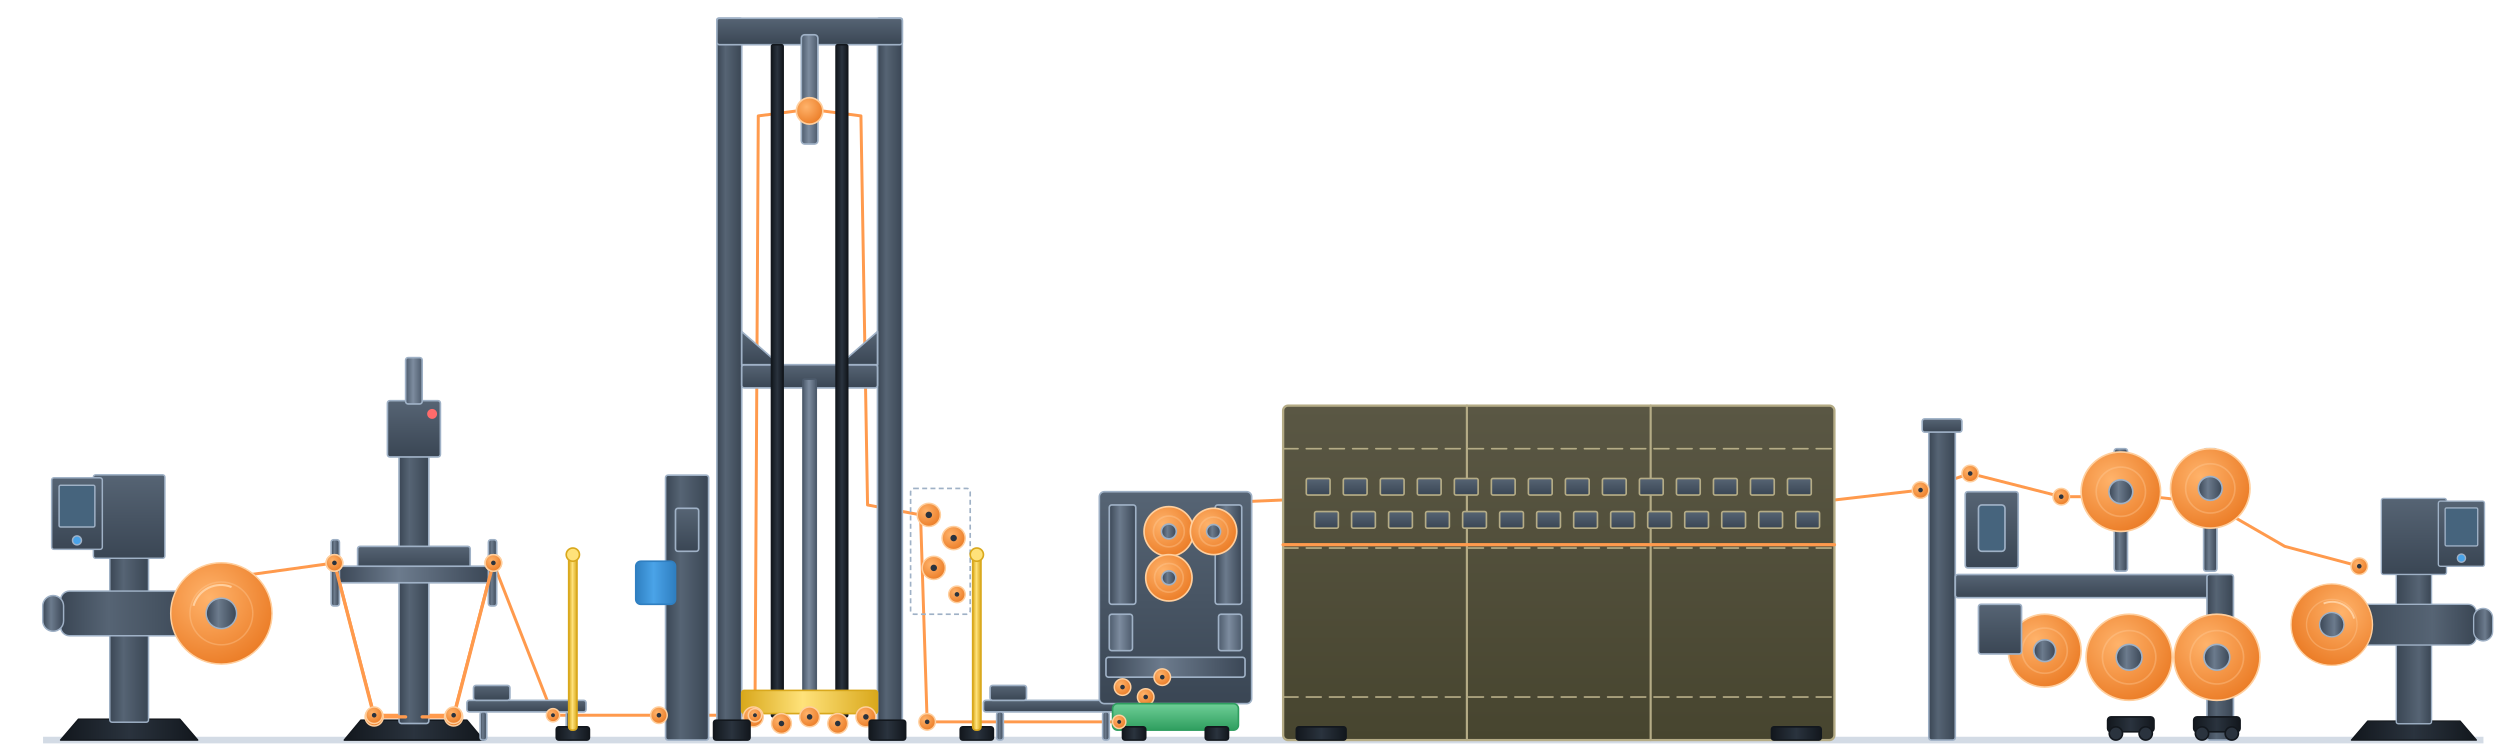
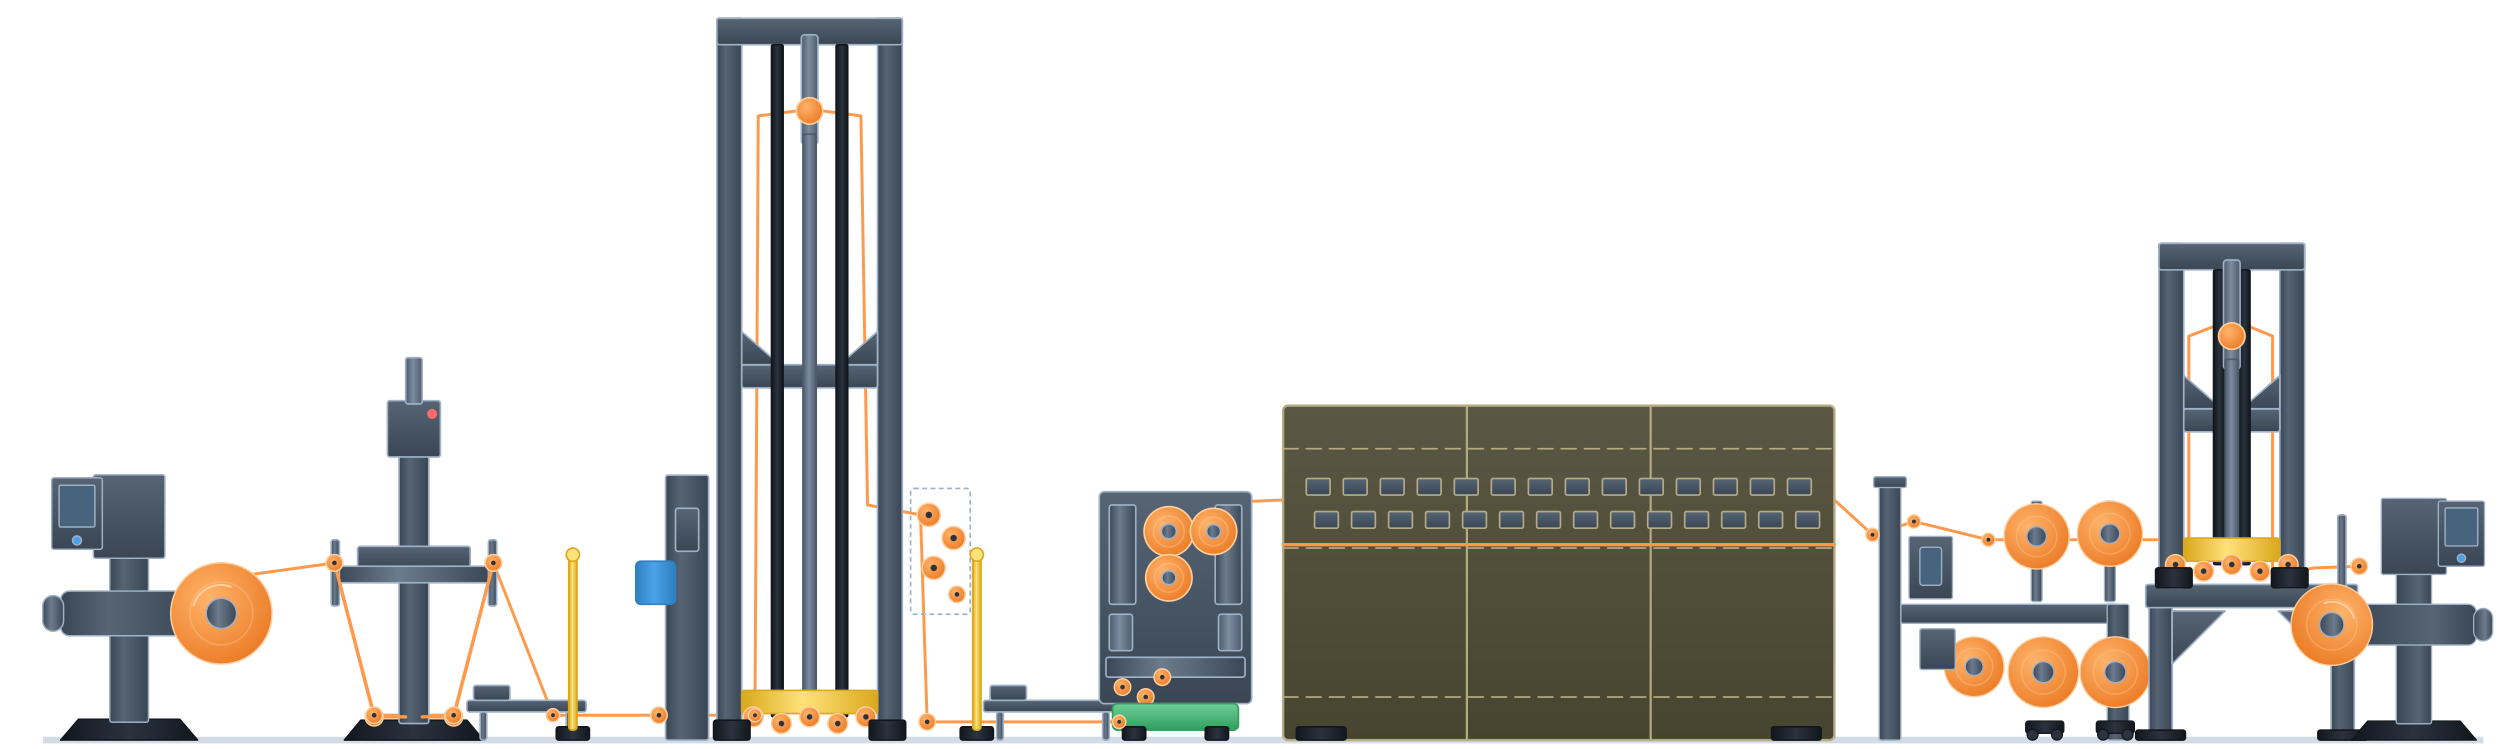
<svg xmlns="http://www.w3.org/2000/svg" viewBox="0 0 1510 452" width="1510" height="452">
  <defs>
    <linearGradient id="gBody" x1="0" y1="0" x2="0" y2="1">
      <stop offset="0" stop-color="#566474" />
      <stop offset="1" stop-color="#3a4654" />
    </linearGradient>
    <linearGradient id="gBodyH" x1="0" y1="0" x2="1" y2="0">
      <stop offset="0" stop-color="#3a4654" />
      <stop offset="0.35" stop-color="#566474" />
      <stop offset="1" stop-color="#3a4654" />
    </linearGradient>
    <linearGradient id="gSteel" x1="0" y1="0" x2="1" y2="0">
      <stop offset="0" stop-color="#3b4756" />
      <stop offset="0.4" stop-color="#6c7b8d" />
      <stop offset="1" stop-color="#3b4756" />
    </linearGradient>
    <linearGradient id="gRam" x1="0" y1="0" x2="1" y2="0">
      <stop offset="0" stop-color="#4d5b6c" />
      <stop offset="0.45" stop-color="#7d8c9f" />
      <stop offset="1" stop-color="#4d5b6c" />
    </linearGradient>
    <linearGradient id="gDark" x1="0" y1="0" x2="1" y2="0">
      <stop offset="0" stop-color="#12171d" />
      <stop offset="0.5" stop-color="#2a333e" />
      <stop offset="1" stop-color="#12171d" />
    </linearGradient>
    <linearGradient id="gOven" x1="0" y1="0" x2="0" y2="1">
      <stop offset="0" stop-color="#5a5744" />
      <stop offset="1" stop-color="#47452f" />
    </linearGradient>
    <linearGradient id="gYellow" x1="0" y1="0" x2="1" y2="0">
      <stop offset="0" stop-color="#d9a81c" />
      <stop offset="0.45" stop-color="#ffe27a" />
      <stop offset="1" stop-color="#d9a81c" />
    </linearGradient>
    <linearGradient id="gGreen" x1="0" y1="0" x2="0" y2="1">
      <stop offset="0" stop-color="#6fcf97" />
      <stop offset="1" stop-color="#2f9e5f" />
    </linearGradient>
    <linearGradient id="gBlue" x1="0" y1="0" x2="1" y2="0">
      <stop offset="0" stop-color="#2f7fc1" />
      <stop offset="0.45" stop-color="#4aa3e8" />
      <stop offset="1" stop-color="#2f7fc1" />
    </linearGradient>
    <radialGradient id="gFab" cx="0.38" cy="0.35" r="0.8">
      <stop offset="0" stop-color="#ffb36b" />
      <stop offset="1" stop-color="#e8741c" />
    </radialGradient>
  </defs>
  <line x1="26" y1="447" x2="1500" y2="447" stroke="#d3dbe5" stroke-width="4" stroke-linecap="butt" />
  <polyline points="130,350 202,340 226,432 274,432 298,340" fill="none" stroke="#ff9a4d" stroke-width="1.8" stroke-linejoin="round" stroke-linecap="round" />
  <polyline points="298,340 334,432 398,432 456,432" fill="none" stroke="#ff9a4d" stroke-width="1.8" stroke-linejoin="round" stroke-linecap="round" />
  <polyline points="456,432 458,70 489,66 520,70 524,305 556,311 560,436" fill="none" stroke="#ff9a4d" stroke-width="1.8" stroke-linejoin="round" stroke-linecap="round" />
  <polyline points="560,436 636,436 676,436 690,334 712,334" fill="none" stroke="#ff9a4d" stroke-width="1.8" stroke-linejoin="round" stroke-linecap="round" />
-   <polyline points="728,304 775,302 1108,302 1160,296 1190,286 1245,300 1300,300" fill="none" stroke="#ff9a4d" stroke-width="1.8" stroke-linejoin="round" stroke-linecap="round" />
-   <polyline points="1300,300 1335,304 1380,330 1425,342" fill="none" stroke="#ff9a4d" stroke-width="1.8" stroke-linejoin="round" stroke-linecap="round" />
+   <polyline points="728,304 775,302 1108,302 1131,323 1156,315 1201,326 1250,326 1322.04,326" fill="none" stroke="#ff9a4d" stroke-width="1.8" stroke-linejoin="round" stroke-linecap="round" />
+   <polyline points="1322.04,326 1322.04,203 1348,193 1372.64,203 1372.64,347 1398,343 1425,342" fill="none" stroke="#ff9a4d" stroke-width="1.8" stroke-linejoin="round" stroke-linecap="round" />
  <g transform="translate(78 447) scale(0.9 0.9)">
    <polygon points="-46,0 -34,-14 34,-14 46,0" fill="url(#gDark)" stroke="#12171d" stroke-width="1" stroke-linejoin="round" />
    <rect x="-13" y="-170" width="26" height="158" rx="1.5" fill="url(#gBodyH)" stroke="#9fb1c6" stroke-width="1" />
    <rect x="-24" y="-178" width="48" height="56" rx="1.5" fill="url(#gBody)" stroke="#9fb1c6" stroke-width="1" />
    <rect x="-52" y="-176" width="34" height="48" rx="1.5" fill="url(#gBody)" stroke="#9fb1c6" stroke-width="1" />
    <rect x="-47" y="-171" width="24" height="28" rx="1" fill="#46647d" stroke="#9fb1c6" stroke-width="1" />
    <circle cx="-35" cy="-134" r="3" fill="#4aa3e8" stroke="#9fb1c6" stroke-width="1" />
    <rect x="-46" y="-100" width="92" height="30" rx="6" fill="url(#gBodyH)" stroke="#9fb1c6" stroke-width="1" />
    <rect x="-58" y="-97" width="14" height="24" rx="7" fill="url(#gSteel)" stroke="#9fb1c6" stroke-width="1" />
    <rect x="44" y="-97" width="14" height="24" rx="7" fill="url(#gSteel)" stroke="#9fb1c6" stroke-width="1" />
    <circle cx="61.9" cy="-85" r="34" fill="url(#gFab)" stroke="#ffcf9e" stroke-width="1" />
    <circle cx="61.9" cy="-85" r="21.08" fill="none" stroke="#ffcf9e" stroke-opacity="0.35" stroke-width="1" />
    <circle cx="61.9" cy="-85" r="10.2" fill="url(#gSteel)" stroke="#9fb1c6" stroke-width="1" />
    <path d="M 43.2 -90.1 A 19.04 19.04 0 0 1 68.7 -102.68" fill="none" stroke="#ffcf9e" stroke-width="1.4" marker-end="url(#none)" />
  </g>
  <g transform="translate(250 447) scale(1 1)">
    <polygon points="-42,0 -32,-12 32,-12 42,0" fill="url(#gDark)" stroke="#12171d" stroke-width="1" stroke-linejoin="round" />
    <rect x="-9" y="-187" width="18" height="177" rx="1.5" fill="url(#gBodyH)" stroke="#9fb1c6" stroke-width="1" />
    <rect x="-16" y="-205" width="32" height="34" rx="1.5" fill="url(#gBody)" stroke="#9fb1c6" stroke-width="1" />
    <rect x="-5" y="-231" width="10" height="28" rx="1.5" fill="url(#gRam)" stroke="#9fb1c6" stroke-width="1" />
    <rect x="-34" y="-117" width="68" height="14" rx="1.5" fill="url(#gBody)" stroke="#9fb1c6" stroke-width="1" />
    <rect x="-46" y="-105" width="92" height="10" rx="2" fill="url(#gSteel)" stroke="#9fb1c6" stroke-width="1" />
    <circle cx="11" cy="-197" r="2.5" fill="#ff6b6b" stroke="#ff6b6b" stroke-width="1" />
    <rect x="-50" y="-121" width="5" height="40" rx="1.5" fill="url(#gSteel)" stroke="#9fb1c6" stroke-width="1" />
    <rect x="45" y="-121" width="5" height="40" rx="1.5" fill="url(#gSteel)" stroke="#9fb1c6" stroke-width="1" />
    <polyline points="-48,-107 -24,-14 -5,-14" fill="none" stroke="#ff9a4d" stroke-width="2" stroke-linejoin="round" stroke-linecap="round" />
    <polyline points="5,-14 24,-14 48,-107" fill="none" stroke="#ff9a4d" stroke-width="2" stroke-linejoin="round" stroke-linecap="round" />
    <circle cx="-48" cy="-107" r="5" fill="url(#gFab)" stroke="#ffcf9e" stroke-width="0.9" />
    <circle cx="-48" cy="-107" r="1.4" fill="#2a333e" />
    <circle cx="48" cy="-107" r="5" fill="url(#gFab)" stroke="#ffcf9e" stroke-width="0.9" />
    <circle cx="48" cy="-107" r="1.4" fill="#2a333e" />
    <circle cx="-24" cy="-14" r="5.5" fill="url(#gFab)" stroke="#ffcf9e" stroke-width="0.9" />
    <circle cx="-24" cy="-14" r="1.54" fill="#2a333e" />
    <circle cx="24" cy="-14" r="5.5" fill="url(#gFab)" stroke="#ffcf9e" stroke-width="0.9" />
    <circle cx="24" cy="-14" r="1.54" fill="#2a333e" />
  </g>
  <g transform="translate(318 447) scale(1 1)">
    <rect x="-36" y="-24" width="72" height="7" rx="1.5" fill="url(#gBody)" stroke="#9fb1c6" stroke-width="1" />
    <rect x="-28" y="-17" width="4" height="17" rx="1.5" fill="url(#gSteel)" stroke="#9fb1c6" stroke-width="1" />
    <rect x="24" y="-17" width="4" height="17" rx="1.5" fill="url(#gSteel)" stroke="#9fb1c6" stroke-width="1" />
    <rect x="-32" y="-33" width="22" height="9" rx="1.5" fill="url(#gBody)" stroke="#9fb1c6" stroke-width="1" />
  </g>
  <g transform="translate(346 447) scale(1 1)">
    <rect x="-10" y="-8" width="20" height="8" rx="1.5" fill="url(#gDark)" stroke="#12171d" stroke-width="1" />
    <rect x="-2.5" y="-112" width="5" height="106" rx="2" fill="url(#gYellow)" stroke="#d9a81c" stroke-width="1" />
    <circle cx="0" cy="-112" r="4" fill="#ffe27a" stroke="#d9a81c" stroke-width="1" />
  </g>
  <rect x="402" y="287" width="26" height="160" rx="1.5" fill="url(#gBodyH)" stroke="#9fb1c6" stroke-width="1" />
  <rect x="384" y="339" width="24" height="26" rx="3" fill="url(#gBlue)" stroke="#2f7fc1" stroke-width="1" />
  <rect x="408" y="307" width="14" height="26" rx="1.5" fill="url(#gBody)" stroke="#9fb1c6" stroke-width="1" />
  <g transform="translate(489 447) scale(1 1)">
    <rect x="-56" y="-436" width="15" height="436" rx="1" fill="url(#gBodyH)" stroke="#9fb1c6" stroke-width="1" />
    <rect x="41" y="-436" width="15" height="436" rx="1" fill="url(#gBodyH)" stroke="#9fb1c6" stroke-width="1" />
    <rect x="-56" y="-436" width="112" height="16" rx="1.5" fill="url(#gBody)" stroke="#9fb1c6" stroke-width="1" />
    <rect x="-41" y="-226.72" width="82" height="14" rx="1.5" fill="url(#gBody)" stroke="#9fb1c6" stroke-width="1" />
    <polygon points="-41,-226.72 -41,-246.72 -18,-226.72" fill="url(#gBody)" stroke="#9fb1c6" stroke-width="1" stroke-linejoin="round" />
    <polygon points="41,-226.72 41,-246.72 18,-226.72" fill="url(#gBody)" stroke="#9fb1c6" stroke-width="1" stroke-linejoin="round" />
    <rect x="-23" y="-420" width="7" height="406" rx="1" fill="url(#gDark)" stroke="#12171d" stroke-width="1" />
    <rect x="16" y="-420" width="7" height="406" rx="1" fill="url(#gDark)" stroke="#12171d" stroke-width="1" />
    <rect x="-5" y="-426" width="10" height="66" rx="2" fill="url(#gRam)" stroke="#9fb1c6" stroke-width="1" />
-     <rect x="-4" y="-218" width="8" height="194" rx="1" fill="url(#gRam)" stroke="#4d5b6c" stroke-width="1" />
+     <rect x="-4" y="-366" width="8" height="342" rx="1" fill="url(#gRam)" stroke="#4d5b6c" stroke-width="1" />
    <circle cx="0" cy="-380" r="8" fill="url(#gFab)" stroke="#ffcf9e" stroke-width="1" />
    <rect x="-41" y="-30" width="82" height="14" rx="1.5" fill="url(#gYellow)" stroke="#d9a81c" stroke-width="1" />
    <circle cx="-34" cy="-14" r="6" fill="url(#gFab)" stroke="#ffcf9e" stroke-width="0.9" />
    <circle cx="-34" cy="-14" r="1.68" fill="#2a333e" />
    <circle cx="-17" cy="-10" r="6" fill="url(#gFab)" stroke="#ffcf9e" stroke-width="0.9" />
    <circle cx="-17" cy="-10" r="1.68" fill="#2a333e" />
    <circle cx="0" cy="-14" r="6" fill="url(#gFab)" stroke="#ffcf9e" stroke-width="0.9" />
    <circle cx="0" cy="-14" r="1.68" fill="#2a333e" />
    <circle cx="17" cy="-10" r="6" fill="url(#gFab)" stroke="#ffcf9e" stroke-width="0.9" />
    <circle cx="17" cy="-10" r="1.68" fill="#2a333e" />
    <circle cx="34" cy="-14" r="6" fill="url(#gFab)" stroke="#ffcf9e" stroke-width="0.9" />
    <circle cx="34" cy="-14" r="1.68" fill="#2a333e" />
    <rect x="-58" y="-12" width="22" height="12" rx="1.5" fill="url(#gDark)" stroke="#12171d" stroke-width="1" />
    <rect x="36" y="-12" width="22" height="12" rx="1.5" fill="url(#gDark)" stroke="#12171d" stroke-width="1" />
  </g>
  <g transform="translate(550 371) scale(1 1)">
    <rect x="0" y="-76" width="36" height="76" rx="2" fill="none" stroke="#9fb1c6" stroke-width="1" stroke-dasharray="3 2" />
    <circle cx="11" cy="-60" r="7" fill="url(#gFab)" stroke="#ffcf9e" stroke-width="0.9" />
    <circle cx="11" cy="-60" r="1.96" fill="#2a333e" />
    <circle cx="26" cy="-46" r="7" fill="url(#gFab)" stroke="#ffcf9e" stroke-width="0.9" />
    <circle cx="26" cy="-46" r="1.96" fill="#2a333e" />
    <circle cx="14" cy="-28" r="7" fill="url(#gFab)" stroke="#ffcf9e" stroke-width="0.9" />
    <circle cx="14" cy="-28" r="1.96" fill="#2a333e" />
    <circle cx="28" cy="-12" r="5" fill="url(#gFab)" stroke="#ffcf9e" stroke-width="0.9" />
    <circle cx="28" cy="-12" r="1.4" fill="#2a333e" />
  </g>
  <g transform="translate(590 447) scale(1 1)">
    <rect x="-10" y="-8" width="20" height="8" rx="1.5" fill="url(#gDark)" stroke="#12171d" stroke-width="1" />
    <rect x="-2.5" y="-112" width="5" height="106" rx="2" fill="url(#gYellow)" stroke="#d9a81c" stroke-width="1" />
    <circle cx="0" cy="-112" r="4" fill="#ffe27a" stroke="#d9a81c" stroke-width="1" />
  </g>
  <g transform="translate(636 447) scale(1 1)">
    <rect x="-42" y="-24" width="84" height="7" rx="1.5" fill="url(#gBody)" stroke="#9fb1c6" stroke-width="1" />
    <rect x="-34" y="-17" width="4" height="17" rx="1.5" fill="url(#gSteel)" stroke="#9fb1c6" stroke-width="1" />
    <rect x="30" y="-17" width="4" height="17" rx="1.5" fill="url(#gSteel)" stroke="#9fb1c6" stroke-width="1" />
    <rect x="-38" y="-33" width="22" height="9" rx="1.5" fill="url(#gBody)" stroke="#9fb1c6" stroke-width="1" />
  </g>
  <g transform="translate(710 447) scale(1 1)">
    <rect x="-46" y="-150" width="92" height="128" rx="3" fill="url(#gBody)" stroke="#9fb1c6" stroke-width="1" />
    <rect x="-40" y="-142" width="16" height="60" rx="1.5" fill="url(#gSteel)" stroke="#9fb1c6" stroke-width="1" />
    <rect x="24" y="-142" width="16" height="60" rx="1.5" fill="url(#gSteel)" stroke="#9fb1c6" stroke-width="1" />
    <rect x="-40" y="-76" width="14" height="22" rx="1.5" fill="url(#gRam)" stroke="#9fb1c6" stroke-width="1" />
    <rect x="26" y="-76" width="14" height="22" rx="1.5" fill="url(#gRam)" stroke="#9fb1c6" stroke-width="1" />
    <circle cx="-4" cy="-126" r="15" fill="url(#gFab)" stroke="#ffcf9e" stroke-width="1" />
    <circle cx="-4" cy="-126" r="9.3" fill="none" stroke="#ffcf9e" stroke-opacity="0.35" stroke-width="1" />
    <circle cx="-4" cy="-126" r="4.5" fill="url(#gSteel)" stroke="#9fb1c6" stroke-width="1" />
    <circle cx="23" cy="-126" r="14" fill="url(#gFab)" stroke="#ffcf9e" stroke-width="1" />
    <circle cx="23" cy="-126" r="8.68" fill="none" stroke="#ffcf9e" stroke-opacity="0.35" stroke-width="1" />
    <circle cx="23" cy="-126" r="4.2" fill="url(#gSteel)" stroke="#9fb1c6" stroke-width="1" />
    <circle cx="-4" cy="-98" r="14" fill="url(#gFab)" stroke="#ffcf9e" stroke-width="1" />
    <circle cx="-4" cy="-98" r="8.68" fill="none" stroke="#ffcf9e" stroke-opacity="0.35" stroke-width="1" />
    <circle cx="-4" cy="-98" r="4.2" fill="url(#gSteel)" stroke="#9fb1c6" stroke-width="1" />
    <rect x="-42" y="-50" width="84" height="12" rx="1.5" fill="url(#gSteel)" stroke="#9fb1c6" stroke-width="1" />
    <circle cx="-32" cy="-32" r="5" fill="url(#gFab)" stroke="#ffcf9e" stroke-width="0.9" />
    <circle cx="-32" cy="-32" r="1.4" fill="#2a333e" />
    <circle cx="-18" cy="-26" r="5" fill="url(#gFab)" stroke="#ffcf9e" stroke-width="0.9" />
    <circle cx="-18" cy="-26" r="1.4" fill="#2a333e" />
    <circle cx="-8" cy="-38" r="5" fill="url(#gFab)" stroke="#ffcf9e" stroke-width="0.9" />
    <circle cx="-8" cy="-38" r="1.4" fill="#2a333e" />
    <rect x="-38" y="-22" width="76" height="16" rx="3" fill="url(#gGreen)" stroke="#2f9e5f" stroke-width="1" />
    <rect x="-32" y="-8" width="14" height="8" rx="1.5" fill="url(#gDark)" stroke="#12171d" stroke-width="1" />
    <rect x="18" y="-8" width="14" height="8" rx="1.5" fill="url(#gDark)" stroke="#12171d" stroke-width="1" />
  </g>
  <g transform="translate(775 447) scale(1 1)">
    <rect x="0" y="-202" width="333" height="202" rx="3" fill="url(#gOven)" stroke="#b5ac86" stroke-width="1.4" />
    <line x1="111" y1="-202" x2="111" y2="0" stroke="#b5ac86" stroke-width="1.3" stroke-linecap="round" />
    <line x1="222" y1="-202" x2="222" y2="0" stroke="#b5ac86" stroke-width="1.3" stroke-linecap="round" />
    <line x1="0" y1="-176" x2="333" y2="-176" stroke="#b5ac86" stroke-width="1" stroke-linecap="round" stroke-dasharray="9 5" />
    <rect x="14" y="-158" width="14.357" height="10" rx="1" fill="url(#gBody)" stroke="#b5ac86" stroke-width="1" />
    <rect x="19" y="-138" width="14.357" height="10" rx="1" fill="url(#gBody)" stroke="#b5ac86" stroke-width="1" />
    <rect x="36.357" y="-158" width="14.357" height="10" rx="1" fill="url(#gBody)" stroke="#b5ac86" stroke-width="1" />
    <rect x="41.357" y="-138" width="14.357" height="10" rx="1" fill="url(#gBody)" stroke="#b5ac86" stroke-width="1" />
    <rect x="58.714" y="-158" width="14.357" height="10" rx="1" fill="url(#gBody)" stroke="#b5ac86" stroke-width="1" />
    <rect x="63.714" y="-138" width="14.357" height="10" rx="1" fill="url(#gBody)" stroke="#b5ac86" stroke-width="1" />
    <rect x="81.071" y="-158" width="14.357" height="10" rx="1" fill="url(#gBody)" stroke="#b5ac86" stroke-width="1" />
    <rect x="86.071" y="-138" width="14.357" height="10" rx="1" fill="url(#gBody)" stroke="#b5ac86" stroke-width="1" />
    <rect x="103.429" y="-158" width="14.357" height="10" rx="1" fill="url(#gBody)" stroke="#b5ac86" stroke-width="1" />
    <rect x="108.429" y="-138" width="14.357" height="10" rx="1" fill="url(#gBody)" stroke="#b5ac86" stroke-width="1" />
    <rect x="125.786" y="-158" width="14.357" height="10" rx="1" fill="url(#gBody)" stroke="#b5ac86" stroke-width="1" />
    <rect x="130.786" y="-138" width="14.357" height="10" rx="1" fill="url(#gBody)" stroke="#b5ac86" stroke-width="1" />
    <rect x="148.143" y="-158" width="14.357" height="10" rx="1" fill="url(#gBody)" stroke="#b5ac86" stroke-width="1" />
    <rect x="153.143" y="-138" width="14.357" height="10" rx="1" fill="url(#gBody)" stroke="#b5ac86" stroke-width="1" />
    <rect x="170.5" y="-158" width="14.357" height="10" rx="1" fill="url(#gBody)" stroke="#b5ac86" stroke-width="1" />
    <rect x="175.5" y="-138" width="14.357" height="10" rx="1" fill="url(#gBody)" stroke="#b5ac86" stroke-width="1" />
    <rect x="192.857" y="-158" width="14.357" height="10" rx="1" fill="url(#gBody)" stroke="#b5ac86" stroke-width="1" />
    <rect x="197.857" y="-138" width="14.357" height="10" rx="1" fill="url(#gBody)" stroke="#b5ac86" stroke-width="1" />
    <rect x="215.214" y="-158" width="14.357" height="10" rx="1" fill="url(#gBody)" stroke="#b5ac86" stroke-width="1" />
    <rect x="220.214" y="-138" width="14.357" height="10" rx="1" fill="url(#gBody)" stroke="#b5ac86" stroke-width="1" />
    <rect x="237.571" y="-158" width="14.357" height="10" rx="1" fill="url(#gBody)" stroke="#b5ac86" stroke-width="1" />
    <rect x="242.571" y="-138" width="14.357" height="10" rx="1" fill="url(#gBody)" stroke="#b5ac86" stroke-width="1" />
    <rect x="259.929" y="-158" width="14.357" height="10" rx="1" fill="url(#gBody)" stroke="#b5ac86" stroke-width="1" />
    <rect x="264.929" y="-138" width="14.357" height="10" rx="1" fill="url(#gBody)" stroke="#b5ac86" stroke-width="1" />
    <rect x="282.286" y="-158" width="14.357" height="10" rx="1" fill="url(#gBody)" stroke="#b5ac86" stroke-width="1" />
    <rect x="287.286" y="-138" width="14.357" height="10" rx="1" fill="url(#gBody)" stroke="#b5ac86" stroke-width="1" />
    <rect x="304.643" y="-158" width="14.357" height="10" rx="1" fill="url(#gBody)" stroke="#b5ac86" stroke-width="1" />
    <rect x="309.643" y="-138" width="14.357" height="10" rx="1" fill="url(#gBody)" stroke="#b5ac86" stroke-width="1" />
    <line x1="0" y1="-116" x2="333" y2="-116" stroke="#b5ac86" stroke-width="1" stroke-linecap="round" stroke-dasharray="9 5" />
    <line x1="0" y1="-118" x2="333" y2="-118" stroke="#ff9a4d" stroke-width="2" stroke-linecap="round" />
    <line x1="0" y1="-26" x2="333" y2="-26" stroke="#b5ac86" stroke-width="1" stroke-linecap="round" stroke-dasharray="9 5" />
    <rect x="8" y="-8" width="30" height="8" rx="1.5" fill="url(#gDark)" stroke="#12171d" stroke-width="1" />
    <rect x="295" y="-8" width="30" height="8" rx="1.5" fill="url(#gDark)" stroke="#12171d" stroke-width="1" />
  </g>
-   <g transform="translate(1165 447) scale(1 1)">
+   <g transform="translate(1135 447) scale(0.82 0.82)">
    <rect x="0" y="-190" width="16" height="190" rx="1.5" fill="url(#gBodyH)" stroke="#9fb1c6" stroke-width="1" />
    <rect x="-4" y="-194" width="24" height="8" rx="1.5" fill="url(#gBody)" stroke="#9fb1c6" stroke-width="1" />
    <rect x="16" y="-100" width="160" height="14" rx="1.5" fill="url(#gBody)" stroke="#9fb1c6" stroke-width="1" />
    <rect x="168" y="-100" width="16" height="100" rx="1.5" fill="url(#gBodyH)" stroke="#9fb1c6" stroke-width="1" />
    <rect x="112" y="-176" width="8" height="74" rx="1.5" fill="url(#gSteel)" stroke="#9fb1c6" stroke-width="1" />
    <rect x="166" y="-176" width="8" height="74" rx="1.5" fill="url(#gSteel)" stroke="#9fb1c6" stroke-width="1" />
    <circle cx="116" cy="-150" r="24" fill="url(#gFab)" stroke="#ffcf9e" stroke-width="1" />
    <circle cx="116" cy="-150" r="14.88" fill="none" stroke="#ffcf9e" stroke-opacity="0.35" stroke-width="1" />
    <circle cx="116" cy="-150" r="7.2" fill="url(#gSteel)" stroke="#9fb1c6" stroke-width="1" />
    <circle cx="170" cy="-152" r="24" fill="url(#gFab)" stroke="#ffcf9e" stroke-width="1" />
    <circle cx="170" cy="-152" r="14.88" fill="none" stroke="#ffcf9e" stroke-opacity="0.35" stroke-width="1" />
    <circle cx="170" cy="-152" r="7.2" fill="url(#gSteel)" stroke="#9fb1c6" stroke-width="1" />
    <circle cx="70" cy="-54" r="22" fill="url(#gFab)" stroke="#ffcf9e" stroke-width="1" />
    <circle cx="70" cy="-54" r="13.64" fill="none" stroke="#ffcf9e" stroke-opacity="0.35" stroke-width="1" />
    <circle cx="70" cy="-54" r="6.6" fill="url(#gSteel)" stroke="#9fb1c6" stroke-width="1" />
    <circle cx="121" cy="-50" r="26" fill="url(#gFab)" stroke="#ffcf9e" stroke-width="1" />
    <circle cx="121" cy="-50" r="16.12" fill="none" stroke="#ffcf9e" stroke-opacity="0.35" stroke-width="1" />
    <circle cx="121" cy="-50" r="7.8" fill="url(#gSteel)" stroke="#9fb1c6" stroke-width="1" />
    <circle cx="174" cy="-50" r="26" fill="url(#gFab)" stroke="#ffcf9e" stroke-width="1" />
    <circle cx="174" cy="-50" r="16.12" fill="none" stroke="#ffcf9e" stroke-opacity="0.35" stroke-width="1" />
    <circle cx="174" cy="-50" r="7.8" fill="url(#gSteel)" stroke="#9fb1c6" stroke-width="1" />
    <rect x="108" y="-14" width="28" height="9" rx="2" fill="url(#gDark)" stroke="#12171d" stroke-width="1" />
    <circle cx="113" cy="-4" r="4" fill="#2a333e" stroke="#12171d" stroke-width="1" />
    <circle cx="131" cy="-4" r="4" fill="#2a333e" stroke="#12171d" stroke-width="1" />
    <rect x="160" y="-14" width="28" height="9" rx="2" fill="url(#gDark)" stroke="#12171d" stroke-width="1" />
    <circle cx="165" cy="-4" r="4" fill="#2a333e" stroke="#12171d" stroke-width="1" />
    <circle cx="183" cy="-4" r="4" fill="#2a333e" stroke="#12171d" stroke-width="1" />
    <rect x="22" y="-150" width="32" height="46" rx="1.5" fill="url(#gBody)" stroke="#9fb1c6" stroke-width="1" />
    <rect x="30" y="-142" width="16" height="28" rx="2" fill="#46647d" stroke="#9fb1c6" stroke-width="1" />
    <rect x="30" y="-82" width="26" height="30" rx="1.5" fill="url(#gBody)" stroke="#9fb1c6" stroke-width="1" />
  </g>
+   <g transform="translate(1296 447) scale(1 1)">
+     <rect x="2" y="-92" width="14" height="92" rx="1.5" fill="url(#gBodyH)" stroke="#9fb1c6" stroke-width="1" />
+     <rect x="112" y="-92" width="14" height="92" rx="1.5" fill="url(#gBodyH)" stroke="#9fb1c6" stroke-width="1" />
+     <polygon points="16,-78 16,-46 48,-78" fill="url(#gBody)" stroke="#9fb1c6" stroke-width="1" stroke-linejoin="round" />
+     <polygon points="112,-78 112,-46 80,-78" fill="url(#gBody)" stroke="#9fb1c6" stroke-width="1" stroke-linejoin="round" />
+     <rect x="0" y="-94" width="128" height="14" rx="1.5" fill="url(#gBody)" stroke="#9fb1c6" stroke-width="1" />
+     <rect x="116" y="-136" width="5" height="44" rx="1.5" fill="url(#gSteel)" stroke="#9fb1c6" stroke-width="1" />
+     <rect x="-6" y="-6" width="30" height="6" rx="1.5" fill="url(#gDark)" stroke="#12171d" stroke-width="1" />
+     <rect x="104" y="-6" width="30" height="6" rx="1.5" fill="url(#gDark)" stroke="#12171d" stroke-width="1" />
+   </g>
+   <g transform="translate(1348 355) scale(1 1)">
+     <rect x="-44" y="-208" width="15" height="208" rx="1" fill="url(#gBodyH)" stroke="#9fb1c6" stroke-width="1" />
+     <rect x="29" y="-208" width="15" height="208" rx="1" fill="url(#gBodyH)" stroke="#9fb1c6" stroke-width="1" />
+     <rect x="-44" y="-208" width="88" height="16" rx="1.5" fill="url(#gBody)" stroke="#9fb1c6" stroke-width="1" />
+     <rect x="-29" y="-108.16" width="58" height="14" rx="1.5" fill="url(#gBody)" stroke="#9fb1c6" stroke-width="1" />
+     <polygon points="-29,-108.16 -29,-128.16 -6,-108.16" fill="url(#gBody)" stroke="#9fb1c6" stroke-width="1" stroke-linejoin="round" />
+     <polygon points="29,-108.16 29,-128.16 6,-108.16" fill="url(#gBody)" stroke="#9fb1c6" stroke-width="1" stroke-linejoin="round" />
+     <rect x="-11" y="-192" width="7" height="178" rx="1" fill="url(#gDark)" stroke="#12171d" stroke-width="1" />
+     <rect x="4" y="-192" width="7" height="178" rx="1" fill="url(#gDark)" stroke="#12171d" stroke-width="1" />
+     <rect x="-5" y="-198" width="10" height="66" rx="2" fill="url(#gRam)" stroke="#9fb1c6" stroke-width="1" />
+     <rect x="-4" y="-138" width="8" height="114" rx="1" fill="url(#gRam)" stroke="#4d5b6c" stroke-width="1" />
+     <circle cx="0" cy="-152" r="8" fill="url(#gFab)" stroke="#ffcf9e" stroke-width="1" />
+     <rect x="-29" y="-30" width="58" height="14" rx="1.5" fill="url(#gYellow)" stroke="#d9a81c" stroke-width="1" />
+     <circle cx="-34" cy="-14" r="6" fill="url(#gFab)" stroke="#ffcf9e" stroke-width="0.9" />
+     <circle cx="-34" cy="-14" r="1.68" fill="#2a333e" />
+     <circle cx="-17" cy="-10" r="6" fill="url(#gFab)" stroke="#ffcf9e" stroke-width="0.9" />
+     <circle cx="-17" cy="-10" r="1.68" fill="#2a333e" />
+     <circle cx="0" cy="-14" r="6" fill="url(#gFab)" stroke="#ffcf9e" stroke-width="0.9" />
+     <circle cx="0" cy="-14" r="1.68" fill="#2a333e" />
+     <circle cx="17" cy="-10" r="6" fill="url(#gFab)" stroke="#ffcf9e" stroke-width="0.9" />
+     <circle cx="17" cy="-10" r="1.68" fill="#2a333e" />
+     <circle cx="34" cy="-14" r="6" fill="url(#gFab)" stroke="#ffcf9e" stroke-width="0.9" />
+     <circle cx="34" cy="-14" r="1.68" fill="#2a333e" />
+     <rect x="-46" y="-12" width="22" height="12" rx="1.5" fill="url(#gDark)" stroke="#12171d" stroke-width="1" />
+     <rect x="24" y="-12" width="22" height="12" rx="1.5" fill="url(#gDark)" stroke="#12171d" stroke-width="1" />
+   </g>
  <g transform="translate(1458 447) scale(-0.82 0.82)">
    <polygon points="-46,0 -34,-14 34,-14 46,0" fill="url(#gDark)" stroke="#12171d" stroke-width="1" stroke-linejoin="round" />
    <rect x="-13" y="-170" width="26" height="158" rx="1.5" fill="url(#gBodyH)" stroke="#9fb1c6" stroke-width="1" />
    <rect x="-24" y="-178" width="48" height="56" rx="1.5" fill="url(#gBody)" stroke="#9fb1c6" stroke-width="1" />
    <rect x="-52" y="-176" width="34" height="48" rx="1.5" fill="url(#gBody)" stroke="#9fb1c6" stroke-width="1" />
    <rect x="-47" y="-171" width="24" height="28" rx="1" fill="#46647d" stroke="#9fb1c6" stroke-width="1" />
    <circle cx="-35" cy="-134" r="3" fill="#4aa3e8" stroke="#9fb1c6" stroke-width="1" />
    <rect x="-46" y="-100" width="92" height="30" rx="6" fill="url(#gBodyH)" stroke="#9fb1c6" stroke-width="1" />
    <rect x="-58" y="-97" width="14" height="24" rx="7" fill="url(#gSteel)" stroke="#9fb1c6" stroke-width="1" />
    <rect x="44" y="-97" width="14" height="24" rx="7" fill="url(#gSteel)" stroke="#9fb1c6" stroke-width="1" />
    <circle cx="60.5" cy="-85" r="30" fill="url(#gFab)" stroke="#ffcf9e" stroke-width="1" />
    <circle cx="60.5" cy="-85" r="18.6" fill="none" stroke="#ffcf9e" stroke-opacity="0.35" stroke-width="1" />
    <circle cx="60.5" cy="-85" r="9" fill="url(#gSteel)" stroke="#9fb1c6" stroke-width="1" />
    <path d="M 44 -89.5 A 16.8 16.8 0 0 1 66.5 -100.6" fill="none" stroke="#ffcf9e" stroke-width="1.4" marker-end="url(#none)" />
  </g>
  <circle cx="202" cy="340" r="5" fill="url(#gFab)" stroke="#ffcf9e" stroke-width="0.9" />
  <circle cx="202" cy="340" r="1.4" fill="#2a333e" />
  <circle cx="298" cy="340" r="5" fill="url(#gFab)" stroke="#ffcf9e" stroke-width="0.9" />
  <circle cx="298" cy="340" r="1.4" fill="#2a333e" />
  <circle cx="226" cy="432" r="5" fill="url(#gFab)" stroke="#ffcf9e" stroke-width="0.9" />
  <circle cx="226" cy="432" r="1.4" fill="#2a333e" />
  <circle cx="274" cy="432" r="5" fill="url(#gFab)" stroke="#ffcf9e" stroke-width="0.9" />
  <circle cx="274" cy="432" r="1.4" fill="#2a333e" />
  <circle cx="334" cy="432" r="4" fill="url(#gFab)" stroke="#ffcf9e" stroke-width="0.9" />
  <circle cx="334" cy="432" r="1.2" fill="#2a333e" />
  <circle cx="398" cy="432" r="5" fill="url(#gFab)" stroke="#ffcf9e" stroke-width="0.9" />
  <circle cx="398" cy="432" r="1.4" fill="#2a333e" />
  <circle cx="456" cy="432" r="4" fill="url(#gFab)" stroke="#ffcf9e" stroke-width="0.9" />
  <circle cx="456" cy="432" r="1.2" fill="#2a333e" />
  <circle cx="560" cy="436" r="5" fill="url(#gFab)" stroke="#ffcf9e" stroke-width="0.9" />
  <circle cx="560" cy="436" r="1.4" fill="#2a333e" />
  <circle cx="676" cy="436" r="4" fill="url(#gFab)" stroke="#ffcf9e" stroke-width="0.9" />
  <circle cx="676" cy="436" r="1.2" fill="#2a333e" />
-   <circle cx="1160" cy="296" r="5" fill="url(#gFab)" stroke="#ffcf9e" stroke-width="0.9" />
-   <circle cx="1160" cy="296" r="1.4" fill="#2a333e" />
-   <circle cx="1190" cy="286" r="5" fill="url(#gFab)" stroke="#ffcf9e" stroke-width="0.9" />
-   <circle cx="1190" cy="286" r="1.4" fill="#2a333e" />
-   <circle cx="1245" cy="300" r="5" fill="url(#gFab)" stroke="#ffcf9e" stroke-width="0.9" />
-   <circle cx="1245" cy="300" r="1.4" fill="#2a333e" />
  <circle cx="1425" cy="342" r="5" fill="url(#gFab)" stroke="#ffcf9e" stroke-width="0.9" />
  <circle cx="1425" cy="342" r="1.4" fill="#2a333e" />
+   <circle cx="1131" cy="323" r="4" fill="url(#gFab)" stroke="#ffcf9e" stroke-width="0.9" />
+   <circle cx="1131" cy="323" r="1.2" fill="#2a333e" />
+   <circle cx="1156" cy="315" r="4" fill="url(#gFab)" stroke="#ffcf9e" stroke-width="0.9" />
+   <circle cx="1156" cy="315" r="1.2" fill="#2a333e" />
+   <circle cx="1201" cy="326" r="4" fill="url(#gFab)" stroke="#ffcf9e" stroke-width="0.9" />
+   <circle cx="1201" cy="326" r="1.2" fill="#2a333e" />
</svg>
